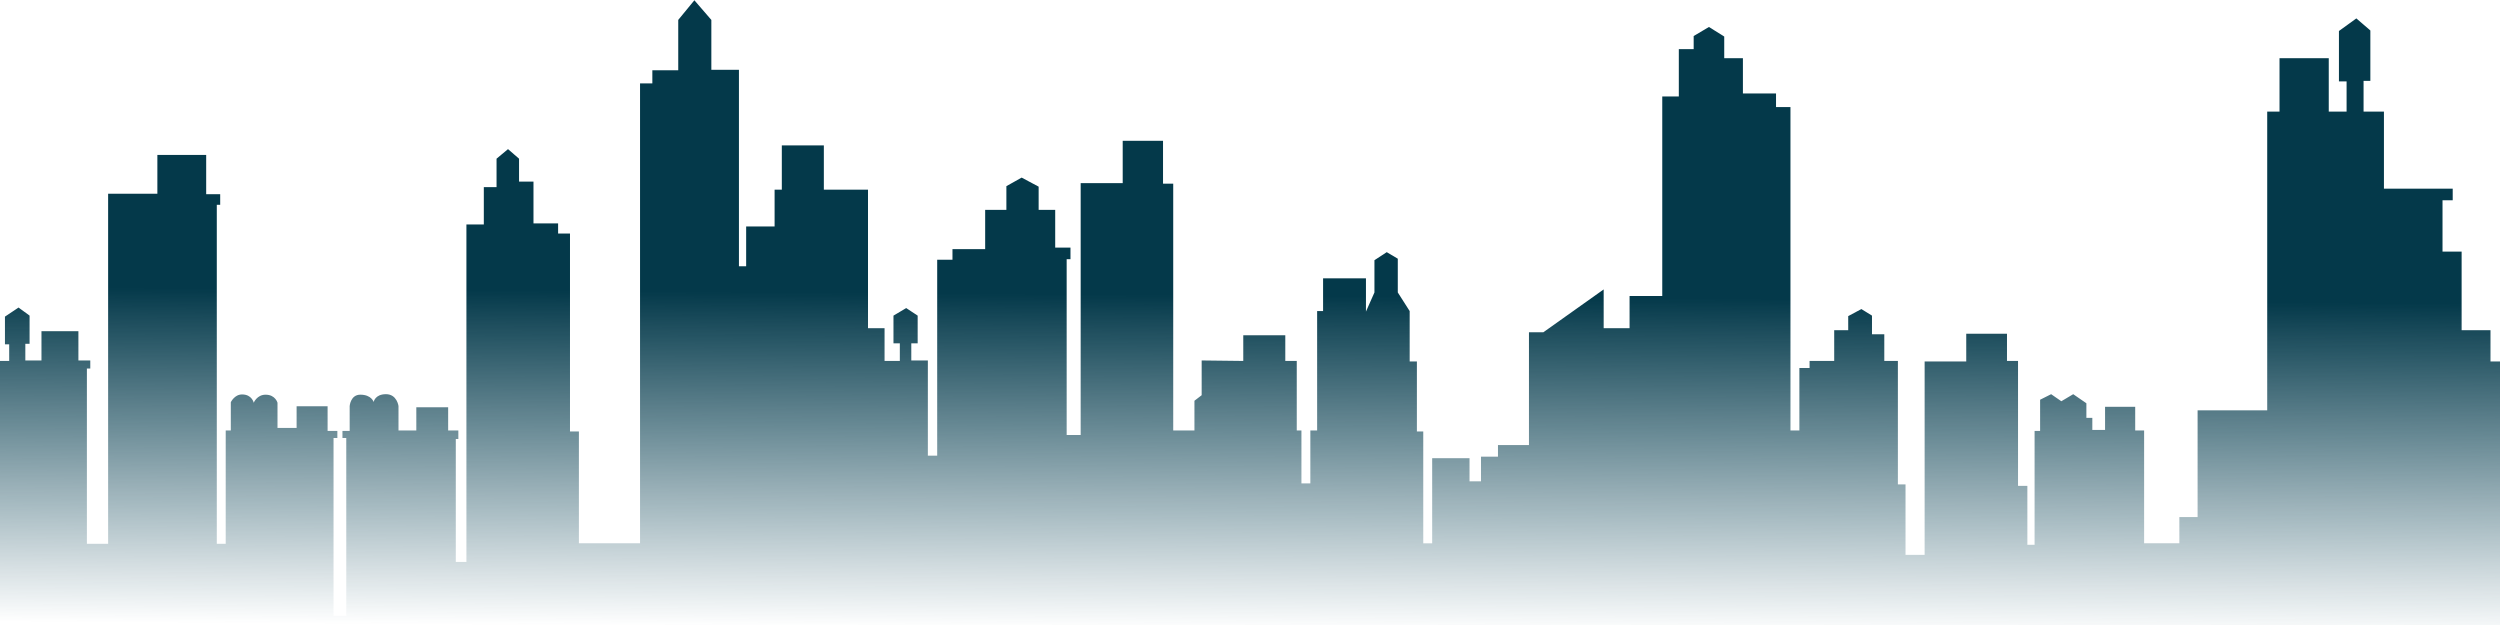
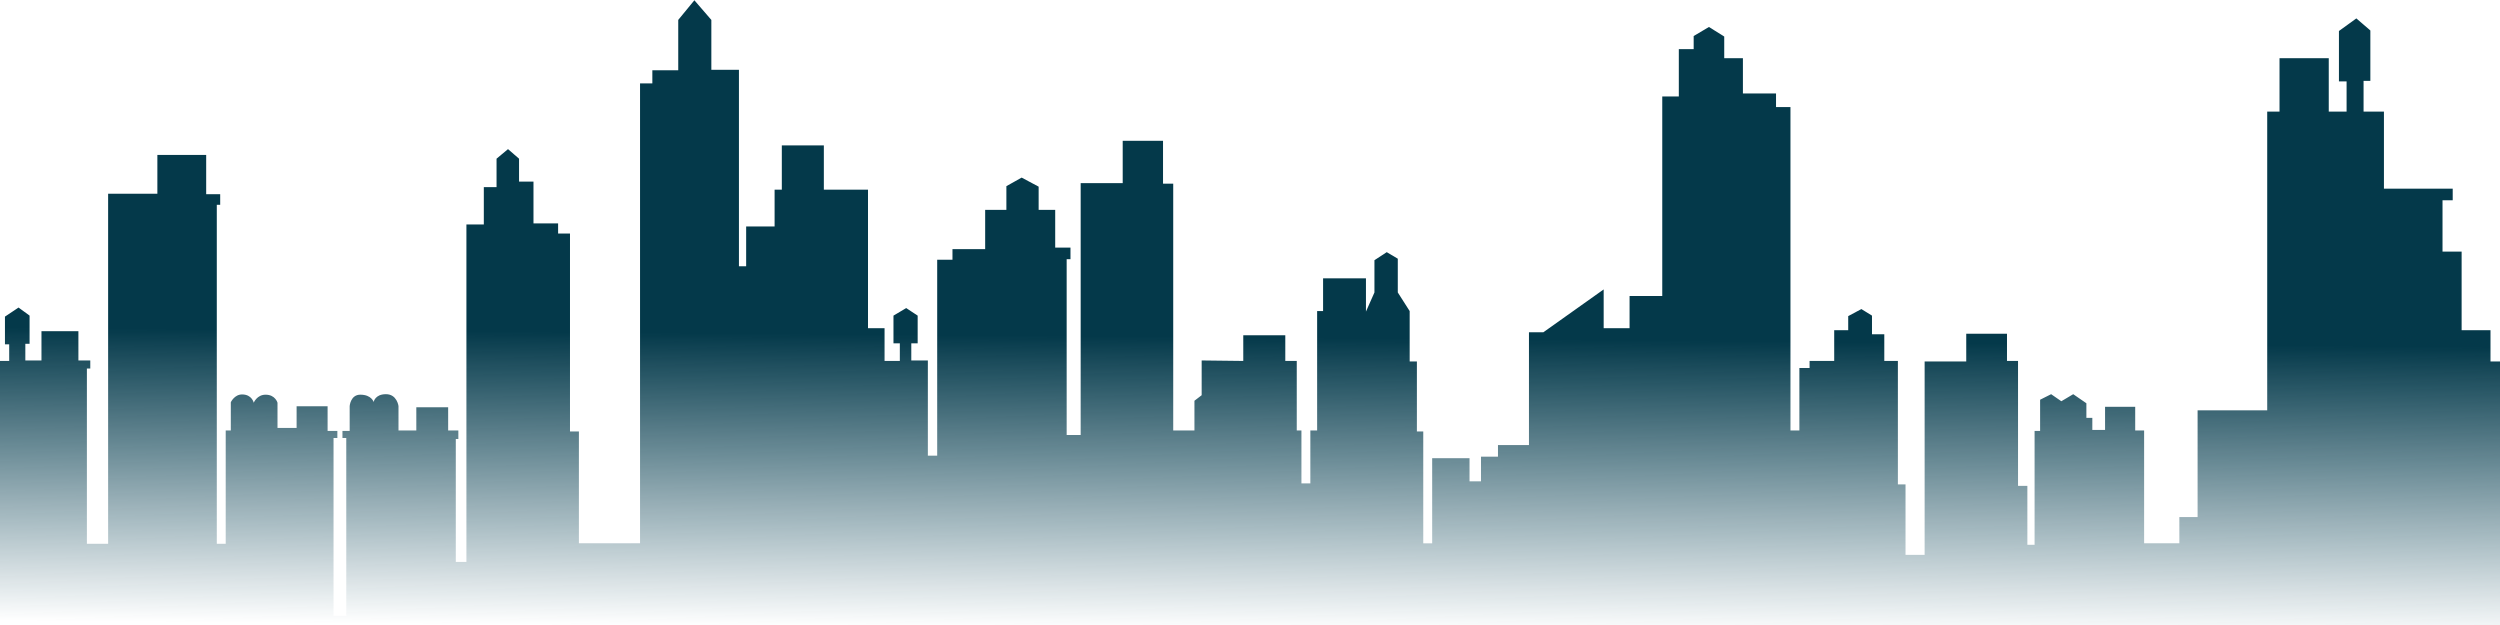
<svg xmlns="http://www.w3.org/2000/svg" xmlns:xlink="http://www.w3.org/1999/xlink" width="260mm" height="65mm" viewBox="0 0 260 65" version="1.1" id="svg1" xml:space="preserve">
  <defs id="defs1">
    <linearGradient id="linearGradient10">
      <stop style="stop-color:#04394a;stop-opacity:1;" offset="0" id="stop10" />
      <stop style="stop-color:#043f53;stop-opacity:0;" offset="1" id="stop11" />
    </linearGradient>
-     <linearGradient xlink:href="#linearGradient10" id="linearGradient11" x1="124.633" y1="45.781" x2="124.396" y2="80.629" gradientUnits="userSpaceOnUse" gradientTransform="translate(-0.4389231,-15.10224)" />
+     <linearGradient xlink:href="#linearGradient10" id="linearGradient11" x1="124.633" y1="50.142" x2="124.396" y2="80.629" gradientUnits="userSpaceOnUse" gradientTransform="translate(-0.4389231,-15.10224)" />
  </defs>
  <g id="layer1">
    <path d="m 260.865,70.176 v -19.855 h -0.662 v -12.73 h -1.192 v -3.248 h -3.002 v -8.173 h -1.987 v -5.344 h 1.06 v -1.205 h -7.152 v -8.015 h -2.119 V 8.41 h 0.706 V 3.171 l -1.457,-1.257 -1.81,1.31 v 5.239 h 0.795 v 3.143 h -1.854 V 6.053 h -5.121 v 5.553 h -1.28 v 31.066 h -7.24 v 11.106 h -1.898 v 2.724 h -3.664 v -10.792 -0.943 h -0.927 v -2.462 h -3.135 v 2.41 h -1.324 v -1.257 h -0.618 v -1.519 l -1.369,-0.943 -1.236,0.733 -1.06,-0.733 -1.148,0.576 v 3.248 h -0.574 v 11.84 h -0.751 v -6.129 h -0.971 v -12.992 h -1.148 v -2.829 h -4.238 v 2.881 h -4.327 v 20.117 h -1.987 v -7.334 h -0.795 v -12.835 h -1.413 v -2.777 h -1.28 v -1.938 l -1.104,-0.681 -1.369,0.733 v 1.467 h -1.457 v 3.196 h -2.561 v 0.733 h -1.06 v 6.496 H 186.208 V 11.134 h -1.501 V 9.72 h -3.444 V 6.053 h -1.943 v -2.253 l -1.589,-0.995 -1.589,0.943 v 1.362 h -1.545 v 4.925 h -1.722 v 20.746 h -3.4 v 3.353 h -2.693 v -4.034 l -6.269,4.453 h -1.501 v 11.735 h -3.223 v 1.205 h -1.766 v 2.567 h -1.192 v -2.41 h -3.885 v 8.854 h -0.927 v -11.63 h -0.662 v -7.282 h -0.751 v -5.239 l -1.236,-1.938 v -3.51 l -1.148,-0.681 -1.28,0.838 v 3.353 l -0.883,1.991 v -3.458 h -4.459 v 3.405 h -0.618 v 12.416 h -0.706 v 5.501 h -0.927 v -5.501 h -0.486 v -7.23 h -1.192 v -2.672 h -4.371 v 2.672 l -4.327,-0.052 v 3.615 l -0.751,0.576 v 3.091 h -2.207 v -25.67 h -1.06 v -4.453 h -4.194 v 4.401 h -4.371 v 26.194 h -1.457 v -18.284 h 0.397 v -1.205 h -1.589 v -3.929 h -1.722 v -2.41 l -1.766,-0.943 -1.589,0.891 v 2.462 h -2.207 v 4.086 h -3.4 v 1.1 h -1.589 v 20.379 H 96.497 v -9.901 h -1.722 v -1.781 h 0.662 v -2.881 l -1.192,-0.786 -1.324,0.786 v 2.881 h 0.662 v 1.834 H 91.994 v -3.405 h -1.722 v -14.407 h -4.592 v -4.61 h -4.371 v 4.61 h -0.751 v 3.824 h -2.958 v 4.139 H 76.85 V 7.258 h -2.87 v -5.186 L 72.215,0.028 70.537,2.071 v 5.239 h -2.693 v 1.362 h -1.28 V 56.503 h -6.358 v -11.63 h -0.927 v -20.589 h -1.236 v -1.048 h -2.561 v -4.348 H 53.981 V 16.504 l -1.148,-0.995 -1.192,0.995 v 2.96 h -1.324 v 3.877 h -1.81 v 35.1 h -1.104 v -12.783 h 0.265 v -0.891 h -1.06 v -2.41 h -3.311 v 2.41 h -1.854 v -2.541 c 0,0 -0.154,-1.231 -1.302,-1.231 -1.148,0 -1.28,0.812 -1.28,0.812 0,0 -0.221,-0.76 -1.391,-0.76 -1.015,0 -1.104,1.179 -1.104,1.179 v 2.593 h -0.751 v 0.733 h 0.397 v 18.493 h -1.324 v -18.493 h 0.397 v -0.733 h -1.015 v -2.567 h -3.223 v 2.253 h -1.987 v -2.619 c 0,0 -0.221,-0.838 -1.236,-0.838 -0.905,0 -1.236,0.838 -1.236,0.838 0,0 -0.177,-0.864 -1.214,-0.864 -0.795,0 -1.17,0.812 -1.17,0.812 v 2.934 h -0.53 v 11.787 h -0.927 v -35.257 h 0.353 v -1.1 H 21.443 V 16.111 h -5.077 v 4.034 h -5.121 v 36.41 H 9.037 v -18.231 h 0.353 v -0.838 h -1.236 v -3.039 h -3.841 v 3.039 h -1.678 v -1.729 h 0.441 v -2.934 l -1.148,-0.838 -1.413,0.943 v 2.881 h 0.441 v 1.729 h -1.457 v 32.586 H 260.821" style="fill:url(#linearGradient11);fill-opacity:1;fill-rule:nonzero;stroke:none;stroke-width:0.038" id="path76" />
  </g>
</svg>
